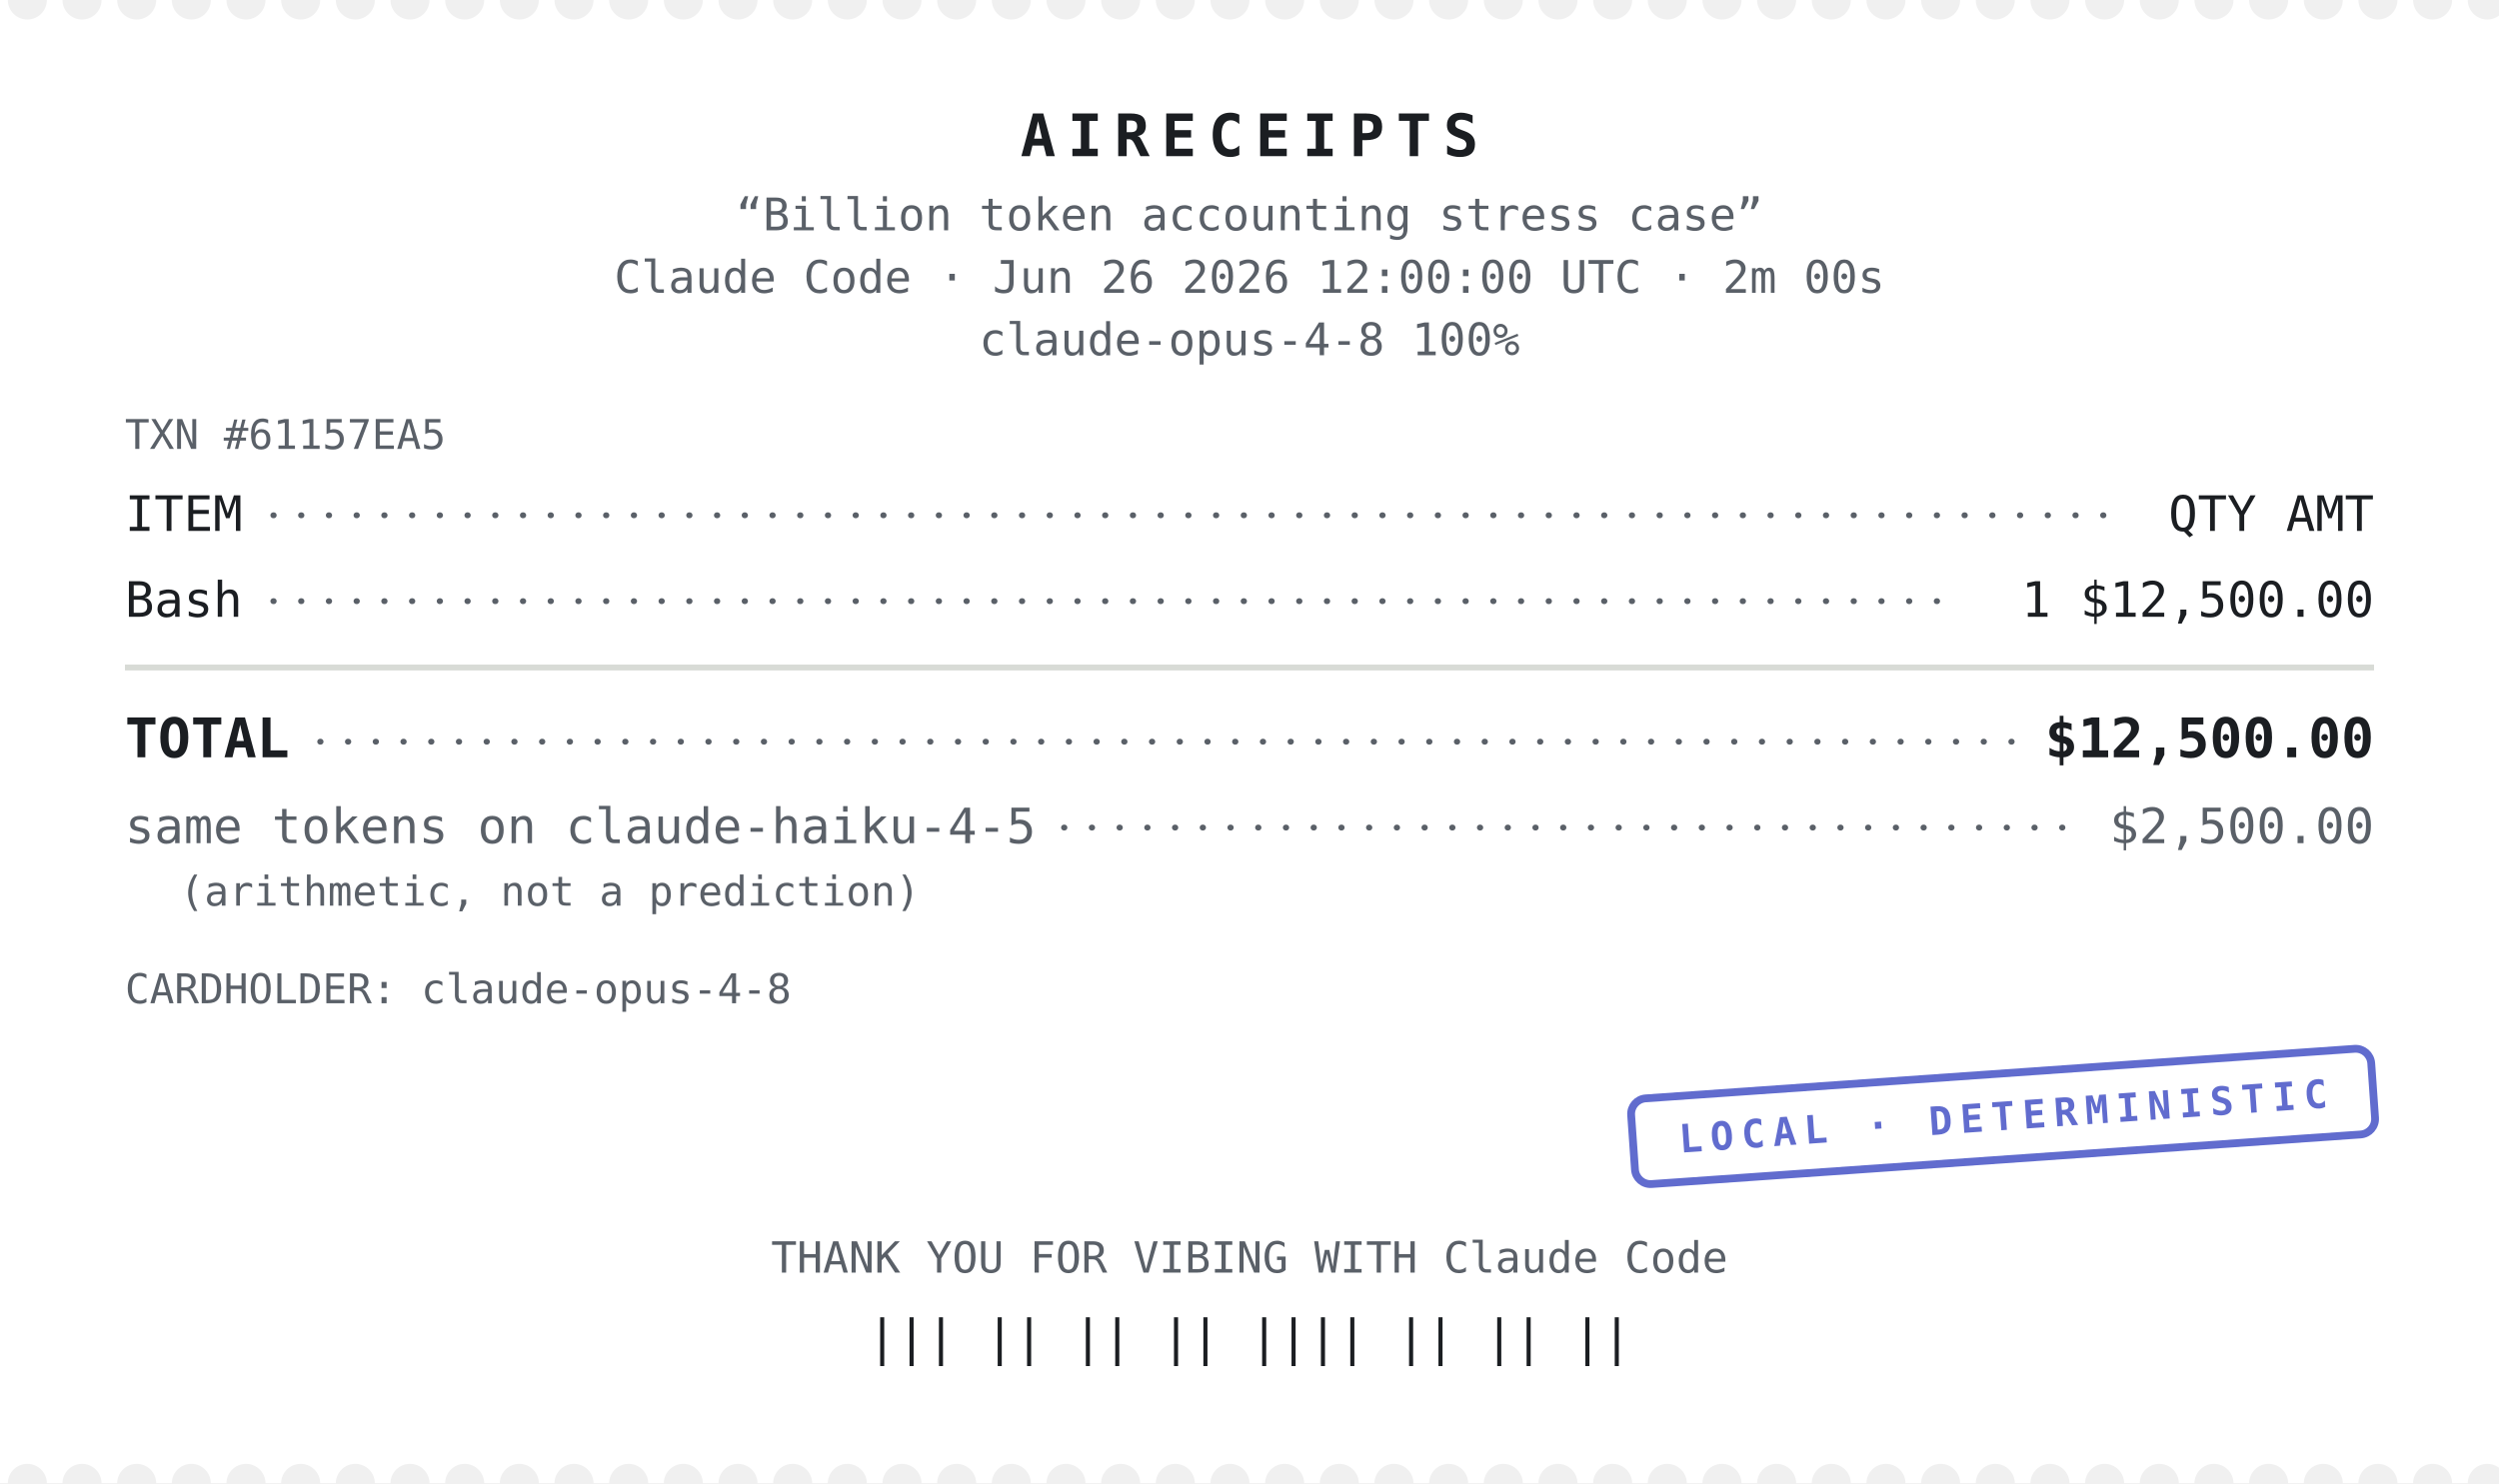
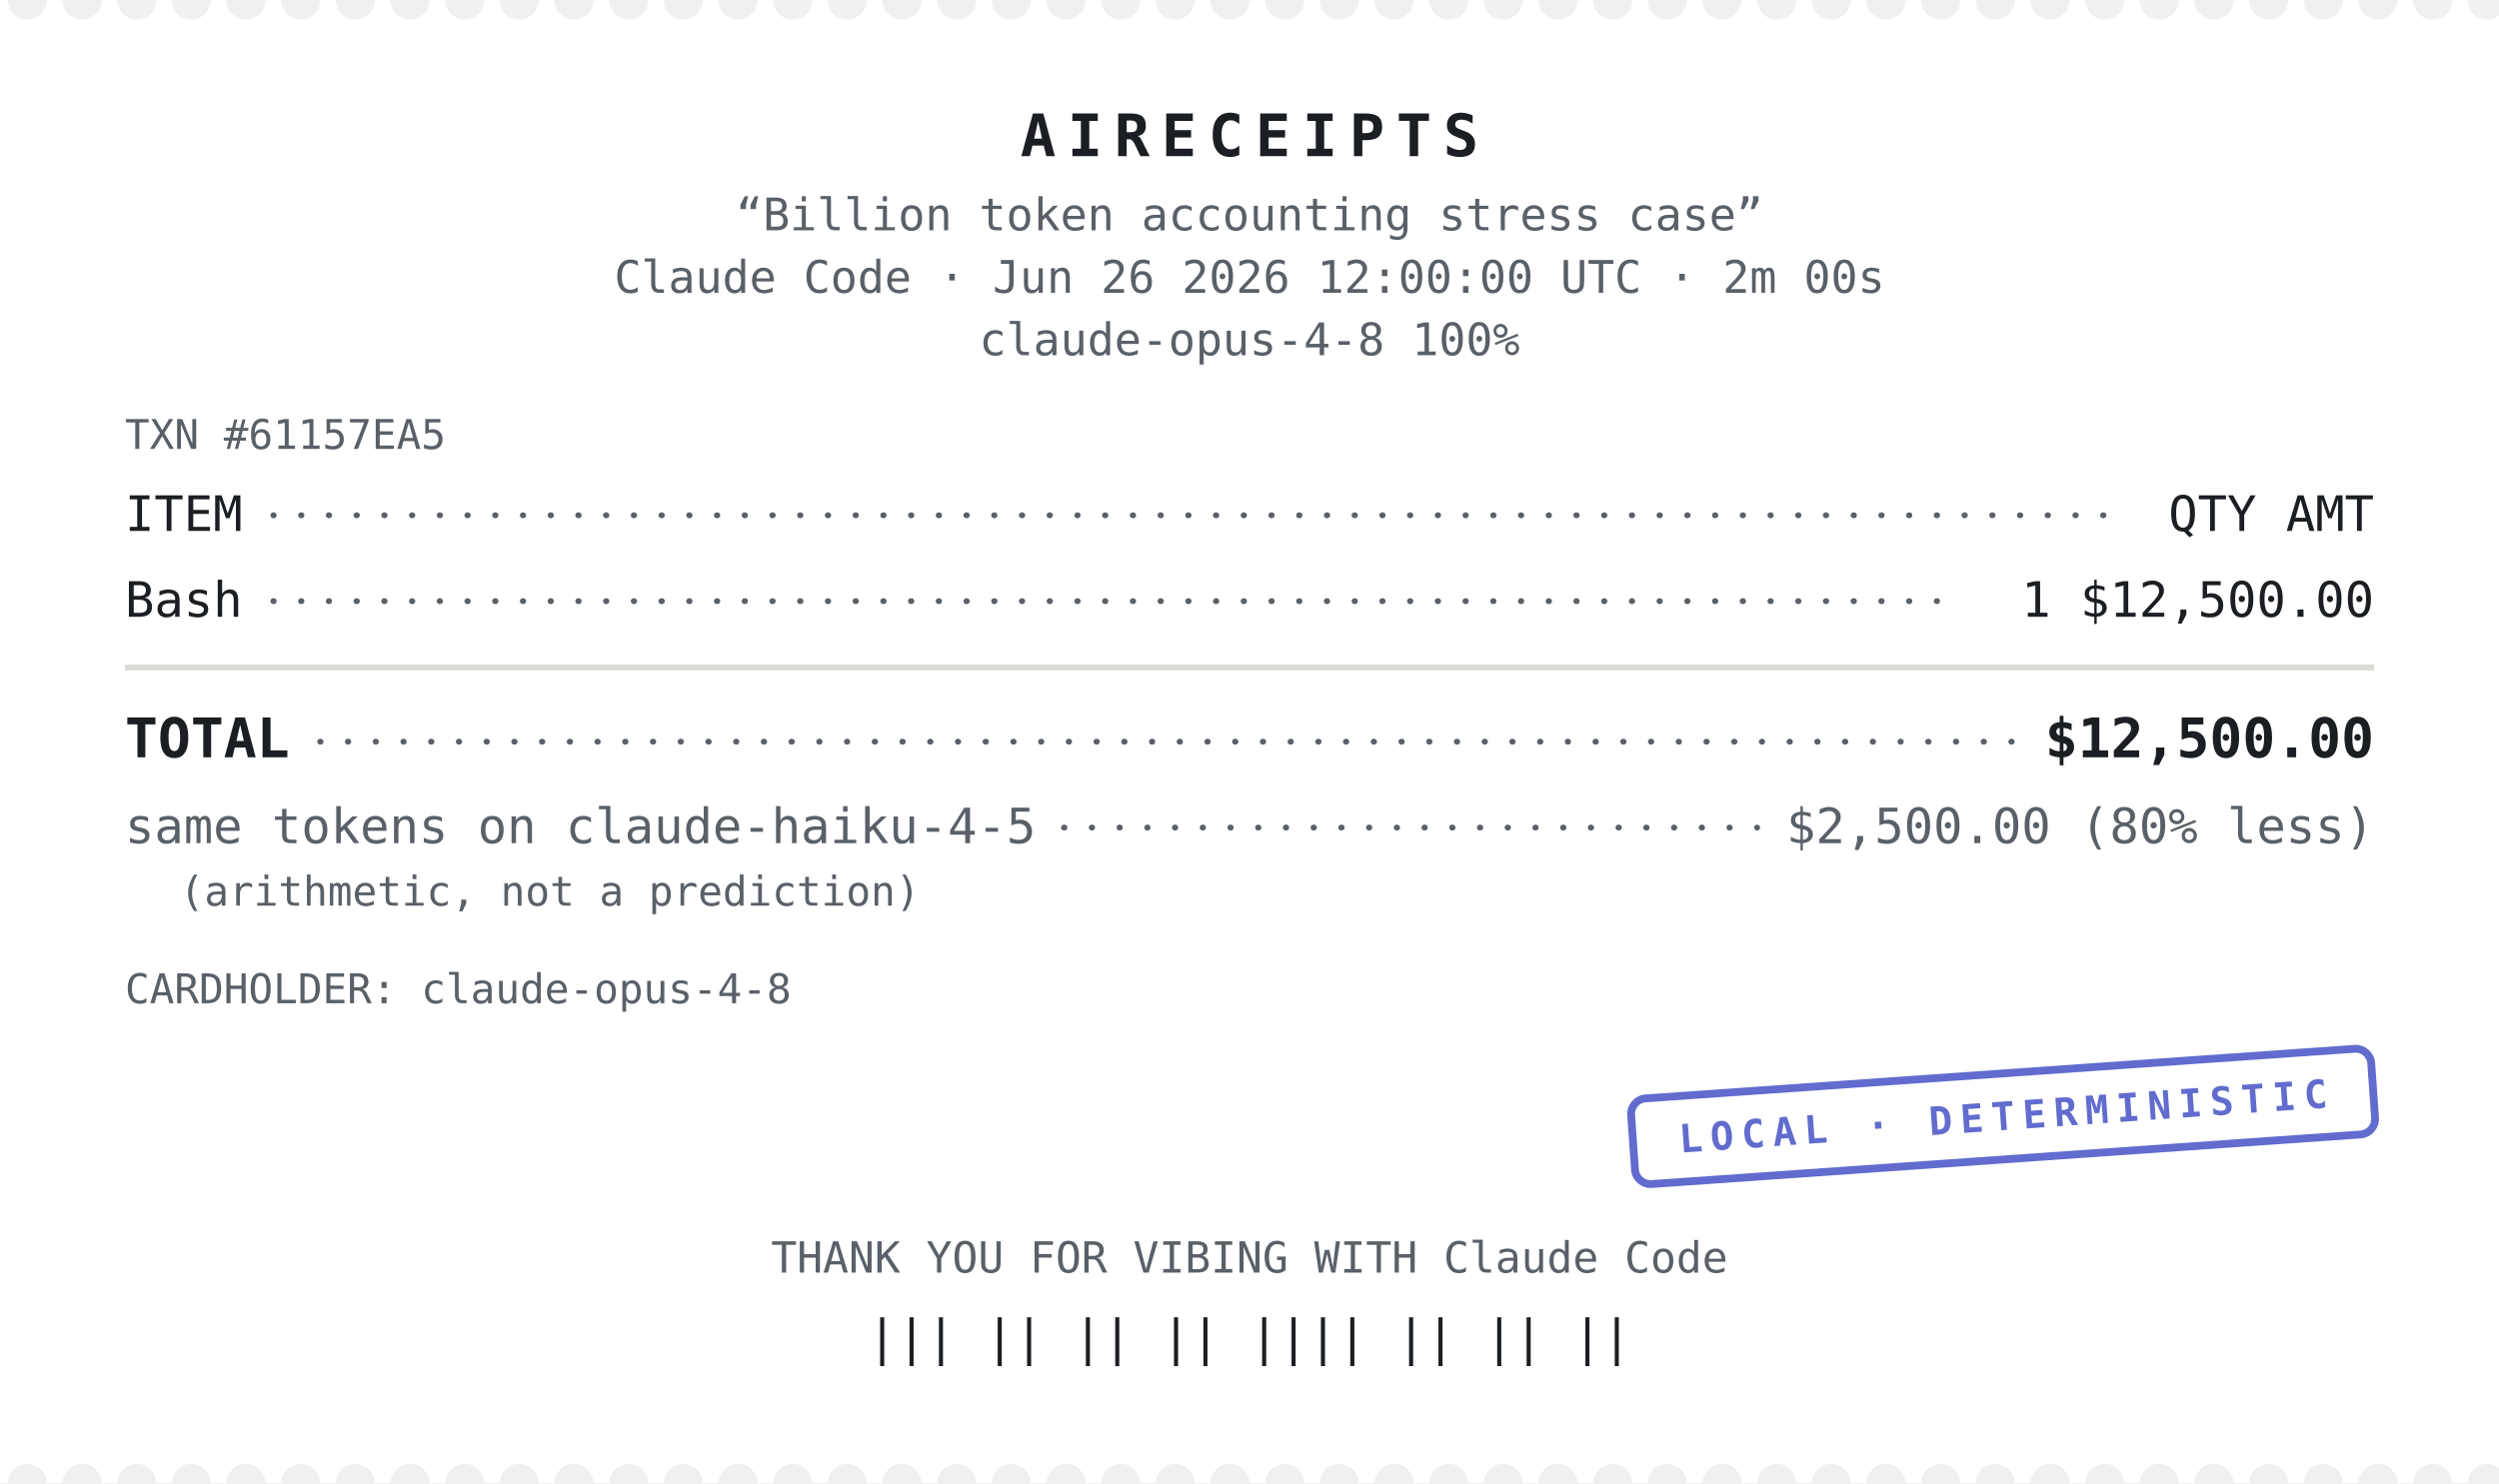
<svg xmlns="http://www.w3.org/2000/svg" width="640" height="380" viewBox="0 0 640 380" font-family="&quot;SF Mono&quot;,&quot;Cascadia Code&quot;,&quot;JetBrains Mono&quot;,Menlo,Consolas,monospace" role="img" aria-label="aireceipts cost receipt">
  <g transform="translate(0 0)">
    <defs>
      <mask id="perf-0" maskUnits="userSpaceOnUse" x="-5" y="-5" width="650" height="390">
        <rect x="0" y="0" width="640" height="380" fill="#FFFFFF" />
        <g class="perf-top">
          <circle cx="7" cy="0" r="5" fill="#000000" />
          <circle cx="21" cy="0" r="5" fill="#000000" />
          <circle cx="35" cy="0" r="5" fill="#000000" />
          <circle cx="49" cy="0" r="5" fill="#000000" />
          <circle cx="63" cy="0" r="5" fill="#000000" />
          <circle cx="77" cy="0" r="5" fill="#000000" />
          <circle cx="91" cy="0" r="5" fill="#000000" />
          <circle cx="105" cy="0" r="5" fill="#000000" />
          <circle cx="119" cy="0" r="5" fill="#000000" />
          <circle cx="133" cy="0" r="5" fill="#000000" />
          <circle cx="147" cy="0" r="5" fill="#000000" />
          <circle cx="161" cy="0" r="5" fill="#000000" />
          <circle cx="175" cy="0" r="5" fill="#000000" />
          <circle cx="189" cy="0" r="5" fill="#000000" />
          <circle cx="203" cy="0" r="5" fill="#000000" />
          <circle cx="217" cy="0" r="5" fill="#000000" />
          <circle cx="231" cy="0" r="5" fill="#000000" />
          <circle cx="245" cy="0" r="5" fill="#000000" />
          <circle cx="259" cy="0" r="5" fill="#000000" />
          <circle cx="273" cy="0" r="5" fill="#000000" />
          <circle cx="287" cy="0" r="5" fill="#000000" />
          <circle cx="301" cy="0" r="5" fill="#000000" />
          <circle cx="315" cy="0" r="5" fill="#000000" />
          <circle cx="329" cy="0" r="5" fill="#000000" />
          <circle cx="343" cy="0" r="5" fill="#000000" />
          <circle cx="357" cy="0" r="5" fill="#000000" />
          <circle cx="371" cy="0" r="5" fill="#000000" />
          <circle cx="385" cy="0" r="5" fill="#000000" />
          <circle cx="399" cy="0" r="5" fill="#000000" />
          <circle cx="413" cy="0" r="5" fill="#000000" />
          <circle cx="427" cy="0" r="5" fill="#000000" />
          <circle cx="441" cy="0" r="5" fill="#000000" />
          <circle cx="455" cy="0" r="5" fill="#000000" />
          <circle cx="469" cy="0" r="5" fill="#000000" />
          <circle cx="483" cy="0" r="5" fill="#000000" />
          <circle cx="497" cy="0" r="5" fill="#000000" />
          <circle cx="511" cy="0" r="5" fill="#000000" />
          <circle cx="525" cy="0" r="5" fill="#000000" />
          <circle cx="539" cy="0" r="5" fill="#000000" />
          <circle cx="553" cy="0" r="5" fill="#000000" />
          <circle cx="567" cy="0" r="5" fill="#000000" />
          <circle cx="581" cy="0" r="5" fill="#000000" />
          <circle cx="595" cy="0" r="5" fill="#000000" />
          <circle cx="609" cy="0" r="5" fill="#000000" />
          <circle cx="623" cy="0" r="5" fill="#000000" />
          <circle cx="637" cy="0" r="5" fill="#000000" />
        </g>
        <g class="perf-bottom">
          <circle cx="7" cy="380" r="5" fill="#000000" />
          <circle cx="21" cy="380" r="5" fill="#000000" />
          <circle cx="35" cy="380" r="5" fill="#000000" />
          <circle cx="49" cy="380" r="5" fill="#000000" />
          <circle cx="63" cy="380" r="5" fill="#000000" />
          <circle cx="77" cy="380" r="5" fill="#000000" />
          <circle cx="91" cy="380" r="5" fill="#000000" />
          <circle cx="105" cy="380" r="5" fill="#000000" />
          <circle cx="119" cy="380" r="5" fill="#000000" />
          <circle cx="133" cy="380" r="5" fill="#000000" />
          <circle cx="147" cy="380" r="5" fill="#000000" />
          <circle cx="161" cy="380" r="5" fill="#000000" />
          <circle cx="175" cy="380" r="5" fill="#000000" />
          <circle cx="189" cy="380" r="5" fill="#000000" />
          <circle cx="203" cy="380" r="5" fill="#000000" />
          <circle cx="217" cy="380" r="5" fill="#000000" />
          <circle cx="231" cy="380" r="5" fill="#000000" />
          <circle cx="245" cy="380" r="5" fill="#000000" />
          <circle cx="259" cy="380" r="5" fill="#000000" />
          <circle cx="273" cy="380" r="5" fill="#000000" />
          <circle cx="287" cy="380" r="5" fill="#000000" />
          <circle cx="301" cy="380" r="5" fill="#000000" />
          <circle cx="315" cy="380" r="5" fill="#000000" />
          <circle cx="329" cy="380" r="5" fill="#000000" />
          <circle cx="343" cy="380" r="5" fill="#000000" />
          <circle cx="357" cy="380" r="5" fill="#000000" />
          <circle cx="371" cy="380" r="5" fill="#000000" />
          <circle cx="385" cy="380" r="5" fill="#000000" />
          <circle cx="399" cy="380" r="5" fill="#000000" />
          <circle cx="413" cy="380" r="5" fill="#000000" />
          <circle cx="427" cy="380" r="5" fill="#000000" />
          <circle cx="441" cy="380" r="5" fill="#000000" />
          <circle cx="455" cy="380" r="5" fill="#000000" />
          <circle cx="469" cy="380" r="5" fill="#000000" />
          <circle cx="483" cy="380" r="5" fill="#000000" />
          <circle cx="497" cy="380" r="5" fill="#000000" />
          <circle cx="511" cy="380" r="5" fill="#000000" />
          <circle cx="525" cy="380" r="5" fill="#000000" />
          <circle cx="539" cy="380" r="5" fill="#000000" />
          <circle cx="553" cy="380" r="5" fill="#000000" />
          <circle cx="567" cy="380" r="5" fill="#000000" />
          <circle cx="581" cy="380" r="5" fill="#000000" />
          <circle cx="595" cy="380" r="5" fill="#000000" />
          <circle cx="609" cy="380" r="5" fill="#000000" />
          <circle cx="623" cy="380" r="5" fill="#000000" />
          <circle cx="637" cy="380" r="5" fill="#000000" />
        </g>
      </mask>
    </defs>
    <rect x="0" y="0" width="640" height="380" fill="#FFFFFF" mask="url(#perf-0)" />
    <text x="320" y="40" font-size="15" fill="#1B1E22" text-anchor="middle" font-weight="700" letter-spacing="3">AIRECEIPTS</text>
    <text x="320" y="59" font-size="11.5" fill="#5A6068" text-anchor="middle">“Billion token accounting stress case”</text>
    <text x="320" y="75" font-size="11.5" fill="#5A6068" text-anchor="middle">Claude Code · Jun 26 2026 12:00:00 UTC · 2m 00s</text>
    <text x="320" y="91" font-size="11.5" fill="#5A6068" text-anchor="middle">claude-opus-4-8 100%</text>
    <text x="32" y="115" font-size="10.5" fill="#5A6068" text-anchor="start">TXN #61157EA5</text>
    <text x="32" y="136" font-size="12.5" fill="#1B1E22" text-anchor="start">ITEM</text>
    <text x="608" y="136" font-size="12.5" fill="#1B1E22" text-anchor="end">QTY  AMT</text>
    <line x1="70" y1="132" x2="540" y2="132" stroke="#5A6068" stroke-width="1.5" stroke-linecap="round" stroke-dasharray="0.1 7" />
    <text x="32" y="158" font-size="12.5" fill="#1B1E22" text-anchor="start">Bash</text>
    <text x="608" y="158" font-size="12.5" fill="#1B1E22" text-anchor="end">1  $12,500.00</text>
    <line x1="70" y1="154" x2="502.5" y2="154" stroke="#5A6068" stroke-width="1.5" stroke-linecap="round" stroke-dasharray="0.1 7" />
    <line x1="32" y1="171" x2="608" y2="171" stroke="#D8DBD6" stroke-width="1.5" />
    <text x="32" y="194" font-size="14" fill="#1B1E22" text-anchor="start" font-weight="700">TOTAL</text>
    <text x="608" y="194" font-size="14" fill="#1B1E22" text-anchor="end" font-weight="700">$12,500.00</text>
    <line x1="82" y1="190" x2="516" y2="190" stroke="#5A6068" stroke-width="1.5" stroke-linecap="round" stroke-dasharray="0.1 7" />
    <text x="32" y="216" font-size="12.5" fill="#5A6068" text-anchor="start" font-weight="400">same tokens on claude-haiku-4-5</text>
-     <text x="608" y="216" font-size="12.5" fill="#5A6068" text-anchor="end" font-weight="400">$2,500.00</text>
-     <line x1="272.5" y1="212" x2="532.5" y2="212" stroke="#5A6068" stroke-width="1.5" stroke-linecap="round" stroke-dasharray="0.1 7" />
+     <text x="608" y="216" font-size="12.5" fill="#5A6068" text-anchor="end" font-weight="400">$2,500.00 (80% less)</text>
+     <line x1="272.5" y1="212" x2="450" y2="212" stroke="#5A6068" stroke-width="1.5" stroke-linecap="round" stroke-dasharray="0.1 7" />
    <text x="46" y="232" font-size="10.5" fill="#5A6068" text-anchor="start">(arithmetic, not a prediction)</text>
    <text x="32" y="257" font-size="10.5" fill="#5A6068" text-anchor="start">CARDHOLDER: claude-opus-4-8</text>
    <g class="stamp" opacity="0.8" transform="rotate(-4 513 286)">
      <rect x="418" y="275" width="190" height="22" rx="4" fill="none" stroke="#3947C2" stroke-width="2" />
      <text x="513" y="289.5" font-size="10" fill="#3947C2" text-anchor="middle" font-weight="700" letter-spacing="2">LOCAL · DETERMINISTIC</text>
    </g>
    <text x="320" y="326" font-size="11" fill="#5A6068" text-anchor="middle">THANK YOU FOR VIBING WITH Claude Code</text>
    <text x="320" y="347" font-size="12.5" fill="#1B1E22" text-anchor="middle">||| || || || |||| || || ||</text>
  </g>
</svg>
